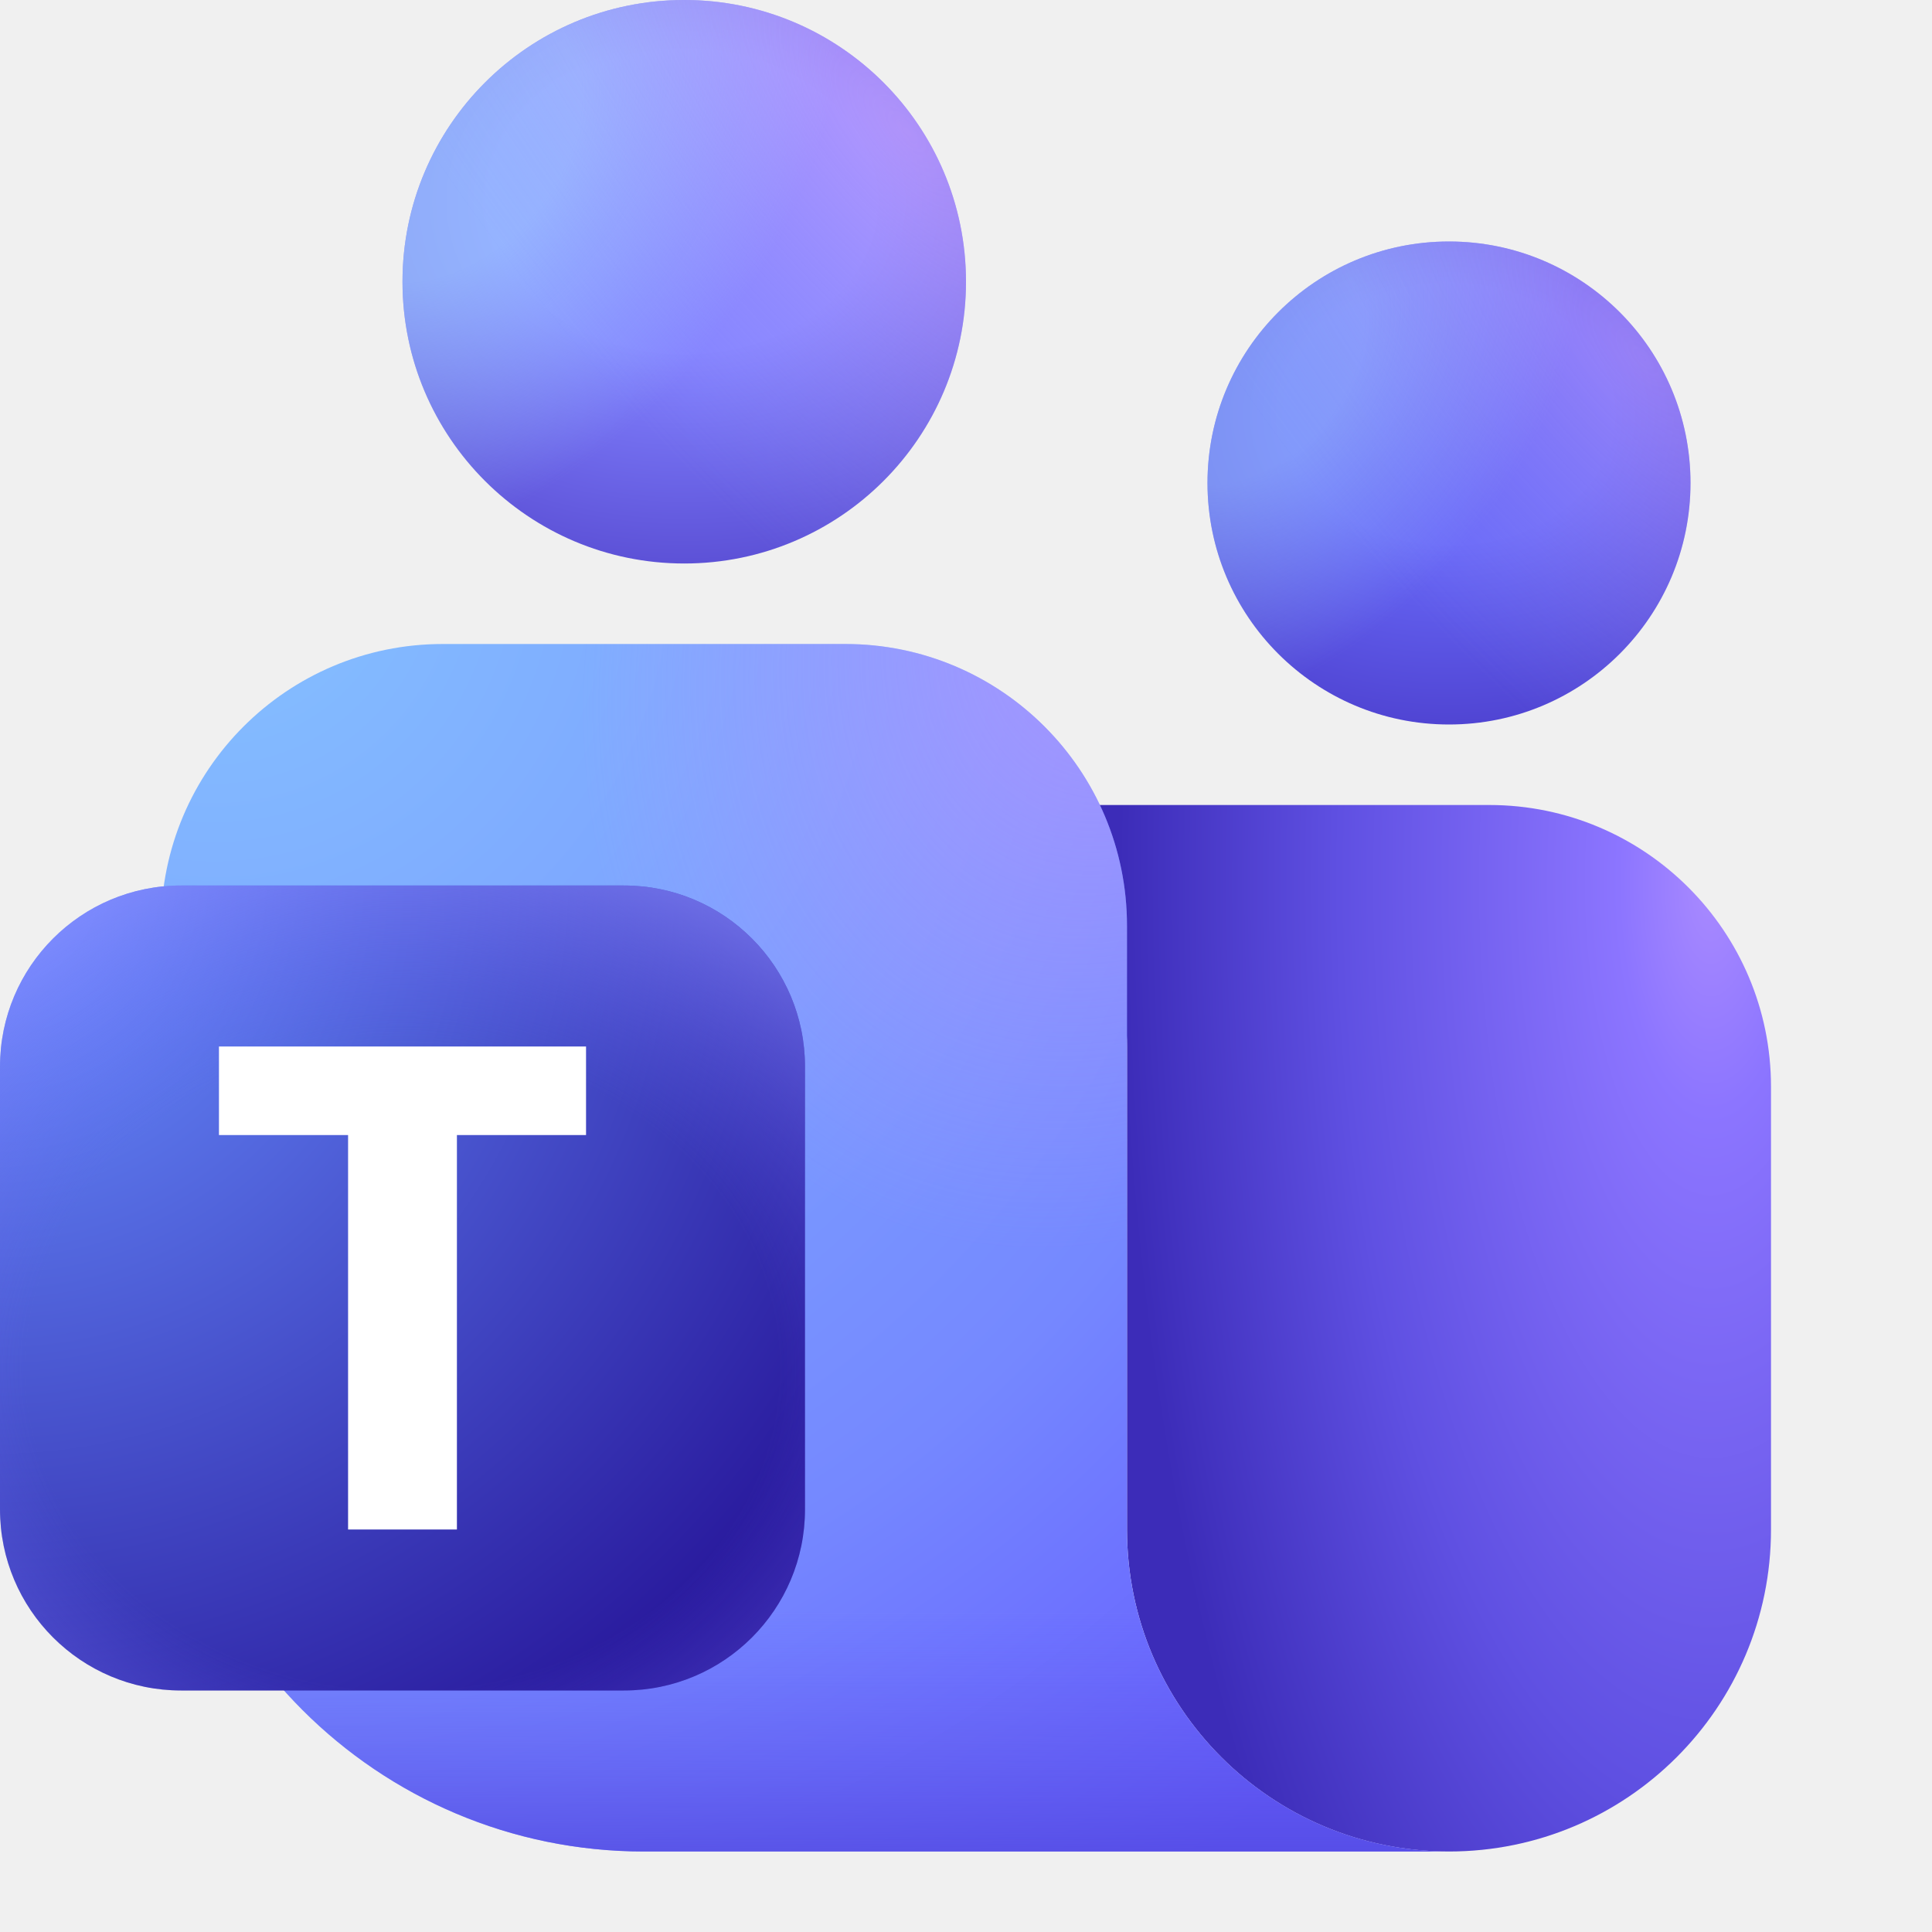
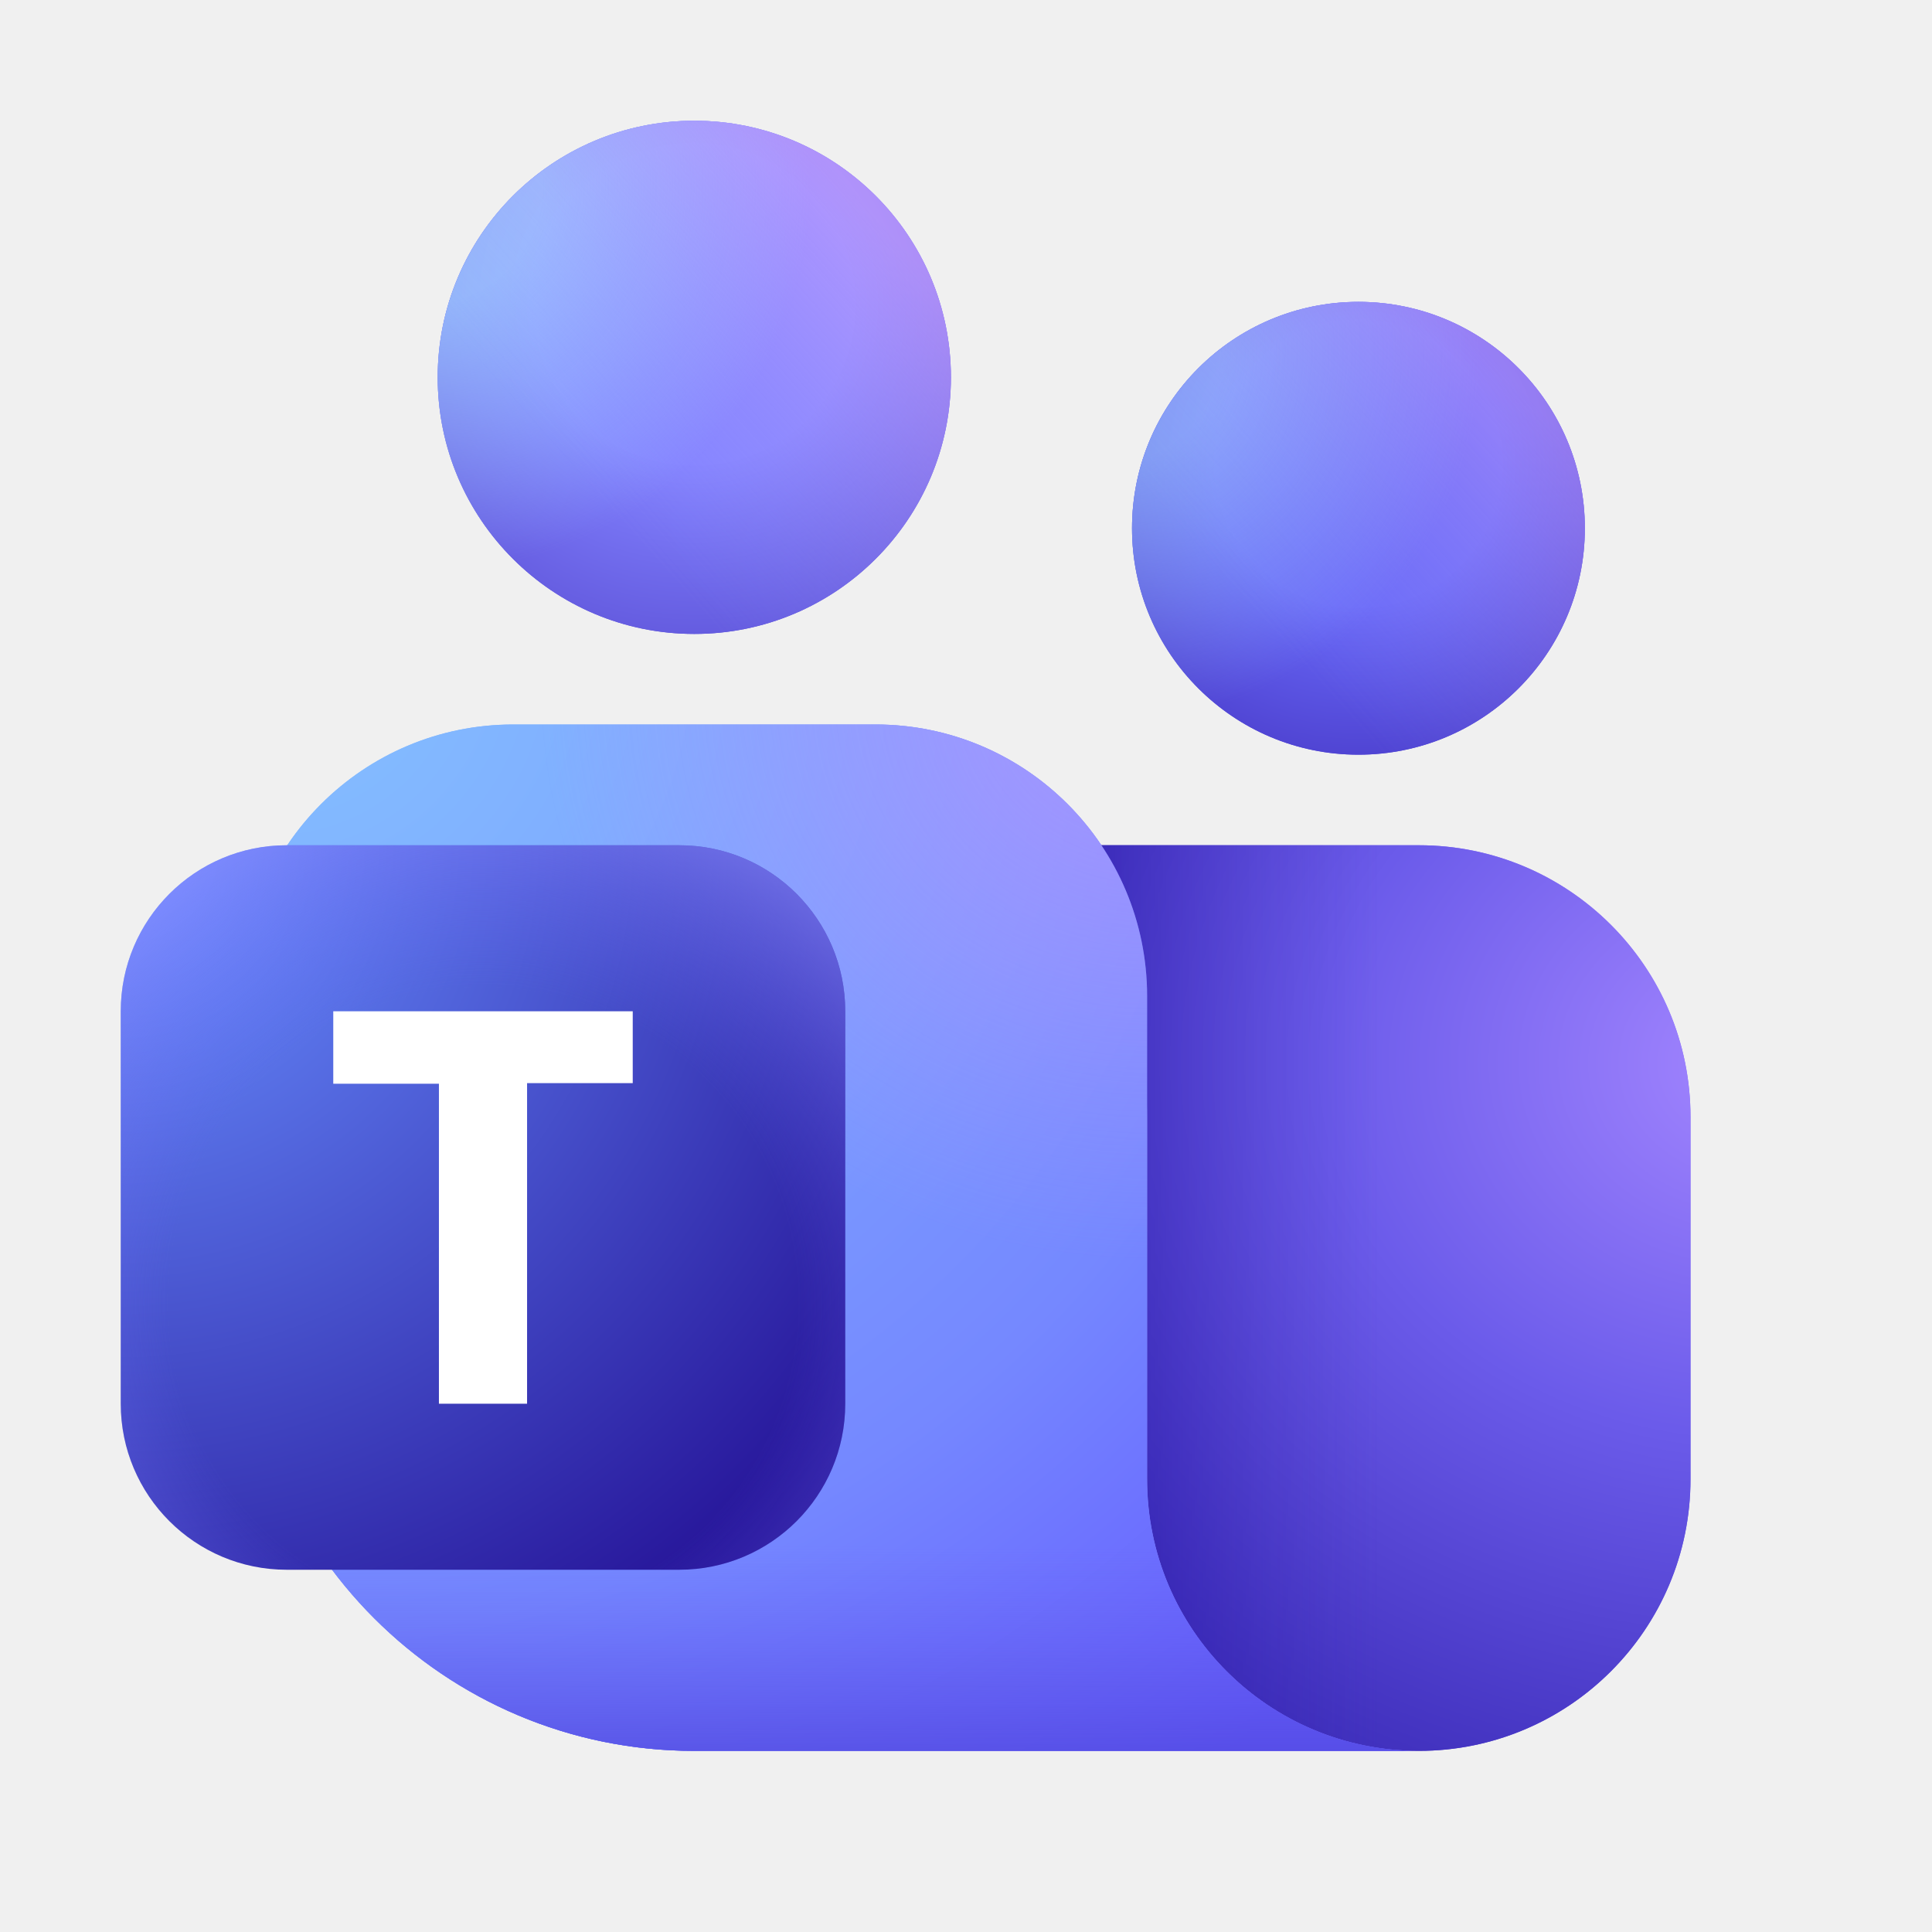
- <svg xmlns="http://www.w3.org/2000/svg" fill="none" viewBox="0 0 24 24">
-   <path fill="url(#prefix__a)" d="M11 10h7.5a3.5 3.5 0 013.5 3.5V19a4 4 0 01-8 0v-6a3 3 0 00-3-3z" />
-   <path fill="url(#prefix__b)" d="M2 11.5A3.5 3.5 0 015.5 8h5a3.5 3.5 0 013.5 3.5V19a4 4 0 004 4H8a6 6 0 01-6-6v-5.5z" />
-   <path fill="url(#prefix__c)" fill-opacity=".7" d="M2 11.5A3.5 3.5 0 015.5 8h5a3.5 3.5 0 013.5 3.5V19a4 4 0 004 4H8a6 6 0 01-6-6v-5.5z" />
-   <path fill="url(#prefix__d)" fill-opacity=".7" d="M2 11.5A3.5 3.5 0 015.5 8h5a3.5 3.5 0 013.5 3.5V19a4 4 0 004 4H8a6 6 0 01-6-6v-5.5z" />
-   <path fill="url(#prefix__e)" d="M18 9a3 3 0 100-6 3 3 0 000 6z" />
-   <path fill="url(#prefix__f)" fill-opacity=".46" d="M18 9a3 3 0 100-6 3 3 0 000 6z" />
-   <path fill="url(#prefix__g)" fill-opacity=".4" d="M18 9a3 3 0 100-6 3 3 0 000 6z" />
-   <path fill="url(#prefix__h)" d="M8.5 7a3.5 3.5 0 100-7 3.5 3.5 0 000 7z" />
-   <path fill="url(#prefix__i)" fill-opacity=".6" d="M8.5 7a3.5 3.5 0 100-7 3.5 3.5 0 000 7z" />
-   <path fill="url(#prefix__j)" fill-opacity=".5" d="M8.5 7a3.5 3.5 0 100-7 3.5 3.5 0 000 7z" />
-   <rect width="10" height="10" y="11" fill="url(#prefix__k)" rx="2.25" />
-   <rect width="10" height="10" y="11" fill="url(#prefix__l)" fill-opacity=".7" rx="2.25" />
-   <path fill="#fff" d="M7.28 14.1H5.676V19H4.324v-4.9H2.72V13h4.56v1.1z" />
+ <svg xmlns="http://www.w3.org/2000/svg" width="32" height="32" viewBox="0 0 32 32" class="rxLNL ___soczk60 f1w7gpdv fez10in fve0sb9" fill="currentColor" aria-hidden="true">
+   <path d="M14 14h9.5a4.5 4.5 0 014.5 4.5v6a4.5 4.5 0 01-9 0v-6a4.5 4.5 0 00-4.5-4.5H14z" fill="url(#paint0_radial_79314_10674)" />
+   <path d="M4 16.5A4.5 4.5 0 018.5 12h6a4.5 4.5 0 014.5 4.5v8a4.5 4.5 0 004.5 4.5h.5-12.5A7.5 7.5 0 014 21.5v-5z" fill="url(#paint1_radial_79314_10674)" />
+   <path d="M4 16.5A4.5 4.5 0 018.5 12h6a4.5 4.5 0 014.5 4.5v8a4.5 4.5 0 004.5 4.5h.5-12.5A7.5 7.5 0 014 21.5v-5z" fill="url(#paint2_linear_79314_10674)" fill-opacity="0.7" />
+   <path d="M4 16.5A4.5 4.5 0 018.5 12h6a4.5 4.5 0 014.5 4.5v8a4.5 4.5 0 004.5 4.5h.5-12.5A7.5 7.5 0 014 21.5v-5z" fill="url(#paint3_radial_79314_10674)" fill-opacity="0.7" />
+   <path d="M22.5 12.5a3.75 3.75 0 100-7.5 3.75 3.75 0 000 7.5z" fill="url(#paint4_radial_79314_10674)" />
+   <path d="M22.5 12.5a3.75 3.75 0 100-7.5 3.75 3.75 0 000 7.5z" fill="url(#paint5_radial_79314_10674)" fill-opacity="0.46" />
+   <path d="M22.5 12.5a3.75 3.75 0 100-7.5 3.75 3.75 0 000 7.5z" fill="url(#paint6_radial_79314_10674)" fill-opacity="0.4" />
+   <path d="M11.5 10.5a4.25 4.25 0 100-8.5 4.25 4.25 0 000 8.5z" fill="url(#paint7_radial_79314_10674)" />
+   <path d="M11.5 10.5a4.25 4.25 0 100-8.5 4.25 4.25 0 000 8.5z" fill="url(#paint8_radial_79314_10674)" fill-opacity="0.6" />
+   <path d="M11.5 10.5a4.25 4.25 0 100-8.5 4.25 4.25 0 000 8.5z" fill="url(#paint9_radial_79314_10674)" fill-opacity="0.5" />
+   <path d="M14 14h9.5a4.5 4.5 0 014.5 4.5v6a4.5 4.5 0 01-9 0v-6a4.5 4.5 0 00-4.5-4.5H14z" fill="url(#paint10_radial_79314_10674)" />
+   <path d="M14 14h9.5a4.5 4.5 0 014.5 4.5v6a4.5 4.5 0 01-9 0v-6a4.5 4.5 0 00-4.5-4.5H14z" fill="url(#paint11_linear_79314_10674)" fill-opacity="0.5" />
+   <path d="M4 16.5A4.5 4.5 0 018.5 12h6a4.5 4.5 0 014.5 4.5v8a4.5 4.5 0 004.5 4.5h.5-12.5A7.5 7.5 0 014 21.5v-5z" fill="url(#paint12_radial_79314_10674)" />
+   <path d="M4 16.5A4.5 4.5 0 018.5 12h6a4.5 4.5 0 014.5 4.5v8a4.5 4.5 0 004.5 4.5h.5-12.5A7.5 7.5 0 014 21.5v-5z" fill="url(#paint13_linear_79314_10674)" fill-opacity="0.7" />
+   <path d="M4 16.5A4.5 4.5 0 018.5 12h6a4.5 4.5 0 014.5 4.5v8a4.5 4.5 0 004.5 4.5h.5-12.5A7.5 7.5 0 014 21.5v-5z" fill="url(#paint14_radial_79314_10674)" fill-opacity="0.7" />
+   <path d="M22.5 12.5a3.75 3.75 0 100-7.5 3.75 3.75 0 000 7.5z" fill="url(#paint15_radial_79314_10674)" />
+   <path d="M22.5 12.5a3.75 3.75 0 100-7.5 3.75 3.75 0 000 7.5z" fill="url(#paint16_radial_79314_10674)" fill-opacity="0.56" />
+   <path d="M22.5 12.5a3.75 3.75 0 100-7.5 3.75 3.75 0 000 7.5z" fill="url(#paint17_linear_79314_10674)" fill-opacity="0.4" />
+   <path d="M11.5 10.5a4.25 4.25 0 100-8.5 4.25 4.25 0 000 8.5z" fill="url(#paint18_radial_79314_10674)" />
+   <path d="M11.5 10.5a4.25 4.25 0 100-8.5 4.25 4.25 0 000 8.5z" fill="url(#paint19_radial_79314_10674)" fill-opacity="0.7" />
+   <path d="M11.5 10.5a4.25 4.25 0 100-8.5 4.25 4.25 0 000 8.5z" fill="url(#paint20_linear_79314_10674)" fill-opacity="0.5" />
+   <path d="M2 16.75A2.75 2.75 0 014.75 14h6.5A2.75 2.75 0 0114 16.75v6.5A2.75 2.75 0 0111.25 26h-6.5A2.75 2.75 0 012 23.25v-6.5z" fill="url(#paint21_radial_79314_10674)" />
+   <path d="M2 16.75A2.75 2.75 0 014.75 14h6.5A2.75 2.75 0 0114 16.75v6.5A2.75 2.75 0 0111.25 26h-6.5A2.75 2.75 0 012 23.25v-6.5z" fill="url(#paint22_radial_79314_10674)" fill-opacity="0.7" />
+   <path d="M10.48 17.94H8.73v5.31H7.27v-5.3H5.52v-1.2h4.96v1.2z" fill="#fff" />
  <defs>
-     <radialGradient id="prefix__a" cx="0" cy="0" r="1" gradientTransform="matrix(8.15795 0 0 20.1367 21.246 11)" gradientUnits="userSpaceOnUse">
+     <radialGradient id="paint0_radial_79314_10674" cx="0" cy="0" r="1" gradientUnits="userSpaceOnUse" gradientTransform="matrix(9.49463 0 0 23.4361 26.4 14.8)">
      <stop stop-color="#A98AFF" />
-       <stop offset=".14" stop-color="#8C75FF" />
-       <stop offset=".565" stop-color="#5F50E2" />
-       <stop offset=".9" stop-color="#3C2CB8" />
+       <stop offset="0.14" stop-color="#8C75FF" />
+       <stop offset="0.56" stop-color="#5F50E2" />
+       <stop offset="0.9" stop-color="#3C2CB8" />
    </radialGradient>
-     <radialGradient id="prefix__b" cx="0" cy="0" r="1" gradientTransform="matrix(7.5 19 -19 7.5 2.5 7)" gradientUnits="userSpaceOnUse">
+     <radialGradient id="paint1_radial_79314_10674" cx="0" cy="0" r="1" gradientTransform="matrix(8.86997 22.2146 -22.4706 8.76893 4.6 10.06)" gradientUnits="userSpaceOnUse">
      <stop stop-color="#85C2FF" />
-       <stop offset=".69" stop-color="#7588FF" />
+       <stop offset="0.69" stop-color="#7588FF" />
      <stop offset="1" stop-color="#6459FE" />
    </radialGradient>
-     <radialGradient id="prefix__d" cx="0" cy="0" r="1" gradientTransform="rotate(113.005 4.518 8.383) scale(11.9828 9.51653)" gradientUnits="userSpaceOnUse">
+     <radialGradient id="paint3_radial_79314_10674" cx="0" cy="0" r="1" gradientTransform="matrix(-5.53832 12.896 -10.8694 -3.16161 18.2 10.65)" gradientUnits="userSpaceOnUse">
      <stop stop-color="#BD96FF" />
-       <stop offset=".687" stop-color="#BD96FF" stop-opacity="0" />
+       <stop offset="0.69" stop-color="#BD96FF" stop-opacity="0" />
    </radialGradient>
-     <radialGradient id="prefix__e" cx="0" cy="0" r="1" gradientTransform="matrix(0 -6 7.57298 0 18 5.143)" gradientUnits="userSpaceOnUse">
-       <stop offset=".268" stop-color="#6868F7" />
+     <radialGradient id="paint4_radial_79314_10674" cx="0" cy="0" r="1" gradientUnits="userSpaceOnUse" gradientTransform="matrix(0 -7.5 9.46622 0 22.5 7.68)">
+       <stop offset="0.27" stop-color="#6868F7" />
      <stop offset="1" stop-color="#3923B1" />
    </radialGradient>
-     <radialGradient id="prefix__f" cx="0" cy="0" r="1" gradientTransform="matrix(3.28212 2.7591 -3.99072 4.7472 15.52 4.527)" gradientUnits="userSpaceOnUse">
-       <stop offset=".271" stop-color="#A1D3FF" />
-       <stop offset=".813" stop-color="#A1D3FF" stop-opacity="0" />
+     <radialGradient id="paint5_radial_79314_10674" cx="0" cy="0" r="1" gradientUnits="userSpaceOnUse" gradientTransform="matrix(4.10268 3.44886 -4.98836 5.93403 19.4 6.9)">
+       <stop offset="0.27" stop-color="#A1D3FF" />
+       <stop offset="0.81" stop-color="#A1D3FF" stop-opacity="0" />
    </radialGradient>
-     <radialGradient id="prefix__g" cx="0" cy="0" r="1" gradientTransform="matrix(3.81605 -3.39497 8.32816 9.3611 20.39 4.421)" gradientUnits="userSpaceOnUse">
+     <radialGradient id="paint6_radial_79314_10674" cx="0" cy="0" r="1" gradientUnits="userSpaceOnUse" gradientTransform="matrix(4.77006 -4.24372 10.41015 11.70131 25.49 6.78)">
      <stop stop-color="#E3ACFD" />
-       <stop offset=".816" stop-color="#9FA2FF" stop-opacity="0" />
+       <stop offset="0.82" stop-color="#9FA2FF" stop-opacity="0" />
    </radialGradient>
-     <radialGradient id="prefix__h" cx="0" cy="0" r="1" gradientTransform="matrix(0 -7 8.83514 0 8.5 2.5)" gradientUnits="userSpaceOnUse">
-       <stop offset=".268" stop-color="#8282FF" />
+     <radialGradient id="paint7_radial_79314_10674" cx="0" cy="0" r="1" gradientUnits="userSpaceOnUse" gradientTransform="matrix(0 -8.5 10.7284 0 11.5 5.04)">
+       <stop offset="0.27" stop-color="#8282FF" />
      <stop offset="1" stop-color="#3923B1" />
    </radialGradient>
-     <radialGradient id="prefix__i" cx="0" cy="0" r="1" gradientTransform="matrix(3.82916 3.21893 -4.6558 5.53843 5.607 1.78)" gradientUnits="userSpaceOnUse">
-       <stop offset=".271" stop-color="#A1D3FF" />
-       <stop offset=".813" stop-color="#A1D3FF" stop-opacity="0" />
+     <radialGradient id="paint8_radial_79314_10674" cx="0" cy="0" r="1" gradientUnits="userSpaceOnUse" gradientTransform="matrix(4.6497 3.9087 -5.65348 6.72524 7.99 4.16)">
+       <stop offset="0.27" stop-color="#A1D3FF" />
+       <stop offset="0.81" stop-color="#A1D3FF" stop-opacity="0" />
    </radialGradient>
-     <radialGradient id="prefix__j" cx="0" cy="0" r="1" gradientTransform="rotate(-41.658 7.823 -14.006) scale(5.95892 14.6177)" gradientUnits="userSpaceOnUse">
+     <radialGradient id="paint9_radial_79314_10674" cx="0" cy="0" r="1" gradientUnits="userSpaceOnUse" gradientTransform="rotate(-41.66 12.72 -17.56) scale(7.23583 17.7501)">
      <stop stop-color="#E3ACFD" />
-       <stop offset=".816" stop-color="#9FA2FF" stop-opacity="0" />
+       <stop offset="0.82" stop-color="#9FA2FF" stop-opacity="0" />
    </radialGradient>
-     <radialGradient id="prefix__k" cx="0" cy="0" r="1" gradientTransform="rotate(45 -13.278 5.5) scale(14.1421)" gradientUnits="userSpaceOnUse">
-       <stop offset=".047" stop-color="#688EFF" />
-       <stop offset=".947" stop-color="#230F94" />
+     <radialGradient id="paint10_radial_79314_10674" cx="0" cy="0" r="1" gradientUnits="userSpaceOnUse" gradientTransform="matrix(63.6993 0 0 56.875 28.93 17.54)">
+       <stop stop-color="#A386FF" />
+       <stop offset="0.11" stop-color="#6B5BEA" />
+       <stop offset="0.23" stop-color="#3F2FBC" />
    </radialGradient>
-     <radialGradient id="prefix__l" cx="0" cy="0" r="1" gradientTransform="matrix(0 7 -8.16888 0 5 17)" gradientUnits="userSpaceOnUse">
-       <stop offset=".571" stop-color="#6965F6" stop-opacity="0" />
+     <radialGradient id="paint12_radial_79314_10674" cx="0" cy="0" r="1" gradientTransform="matrix(9.37511 21.5333 -23.2225 8.69318 4.62 10.87)" gradientUnits="userSpaceOnUse">
+       <stop stop-color="#85C2FF" />
+       <stop offset="0.69" stop-color="#7588FF" />
+       <stop offset="1" stop-color="#6459FE" />
+     </radialGradient>
+     <radialGradient id="paint14_radial_79314_10674" cx="0" cy="0" r="1" gradientTransform="matrix(-5.85373 12.5005 -13.4811 -5.42794 19 11.43)" gradientUnits="userSpaceOnUse">
+       <stop stop-color="#BD96FF" />
+       <stop offset="0.69" stop-color="#BD96FF" stop-opacity="0" />
+     </radialGradient>
+     <radialGradient id="paint15_radial_79314_10674" cx="0" cy="0" r="1" gradientUnits="userSpaceOnUse" gradientTransform="rotate(-90 15.09 -7.41) scale(8.74951)">
+       <stop offset="0.27" stop-color="#6868F7" />
+       <stop offset="0.82" stop-color="#3923B1" />
+     </radialGradient>
+     <radialGradient id="paint16_radial_79314_10674" cx="0" cy="0" r="1" gradientUnits="userSpaceOnUse" gradientTransform="rotate(45 2.14 25.13) scale(10.7002)">
+       <stop offset="0.17" stop-color="#A1D3FF" />
+       <stop offset="0.57" stop-color="#A1D3FF" stop-opacity="0" />
+     </radialGradient>
+     <radialGradient id="paint18_radial_79314_10674" cx="0" cy="0" r="1" gradientUnits="userSpaceOnUse" gradientTransform="rotate(-90 8.27 -3.23) scale(9.75983)">
+       <stop offset="0.27" stop-color="#8282FF" />
+       <stop offset="1" stop-color="#3923B1" />
+     </radialGradient>
+     <radialGradient id="paint19_radial_79314_10674" cx="0" cy="0" r="1" gradientUnits="userSpaceOnUse" gradientTransform="rotate(46.91 -.05 9.63) scale(8.54052)">
+       <stop offset="0.23" stop-color="#A1D3FF" />
+       <stop offset="0.75" stop-color="#A1D3FF" stop-opacity="0" />
+     </radialGradient>
+     <radialGradient id="paint21_radial_79314_10674" cx="0" cy="0" r="1" gradientUnits="userSpaceOnUse" gradientTransform="rotate(45 -15.9 9.41) scale(16.9706)">
+       <stop offset="0.05" stop-color="#688EFF" />
+       <stop offset="0.95" stop-color="#230F94" />
+     </radialGradient>
+     <radialGradient id="paint22_radial_79314_10674" cx="0" cy="0" r="1" gradientUnits="userSpaceOnUse" gradientTransform="matrix(0 9.16384 -9.16384 0 8 21.58)">
+       <stop offset="0.57" stop-color="#6965F6" stop-opacity="0" />
      <stop offset="1" stop-color="#8F8FFF" />
    </radialGradient>
-     <linearGradient id="prefix__c" x1="9.75" x2="9.75" y1="8" y2="23" gradientUnits="userSpaceOnUse">
-       <stop offset=".801" stop-color="#6864F6" stop-opacity="0" />
+     <linearGradient id="paint2_linear_79314_10674" x1="13.17" y1="11.23" x2="13.17" y2="28.77" gradientUnits="userSpaceOnUse">
+       <stop offset="0.8" stop-color="#6864F6" stop-opacity="0" />
      <stop offset="1" stop-color="#5149DE" />
+     </linearGradient>
+     <linearGradient id="paint11_linear_79314_10674" x1="28" y1="19.69" x2="16.86" y2="19.69" gradientUnits="userSpaceOnUse">
+       <stop offset="0.46" stop-color="#3C2CB8" stop-opacity="0" />
+       <stop offset="1" stop-color="#10008F" />
+     </linearGradient>
+     <linearGradient id="paint13_linear_79314_10674" x1="13.69" y1="12" x2="13.69" y2="29" gradientUnits="userSpaceOnUse">
+       <stop offset="0.8" stop-color="#6864F6" stop-opacity="0" />
+       <stop offset="1" stop-color="#5149DE" />
+     </linearGradient>
+     <linearGradient id="paint17_linear_79314_10674" x1="20.72" y1="11.02" x2="30.26" y2="2.53" gradientUnits="userSpaceOnUse">
+       <stop offset="0.05" stop-color="#9FA2FF" stop-opacity="0" />
+       <stop offset="0.5" stop-color="#E3ACFD" />
+     </linearGradient>
+     <linearGradient id="paint20_linear_79314_10674" x1="9.48" y1="8.82" x2="20.29" y2="-0.8" gradientUnits="userSpaceOnUse">
+       <stop offset="0.05" stop-color="#9FA2FF" stop-opacity="0" />
+       <stop offset="0.5" stop-color="#E3ACFD" />
    </linearGradient>
  </defs>
</svg>
